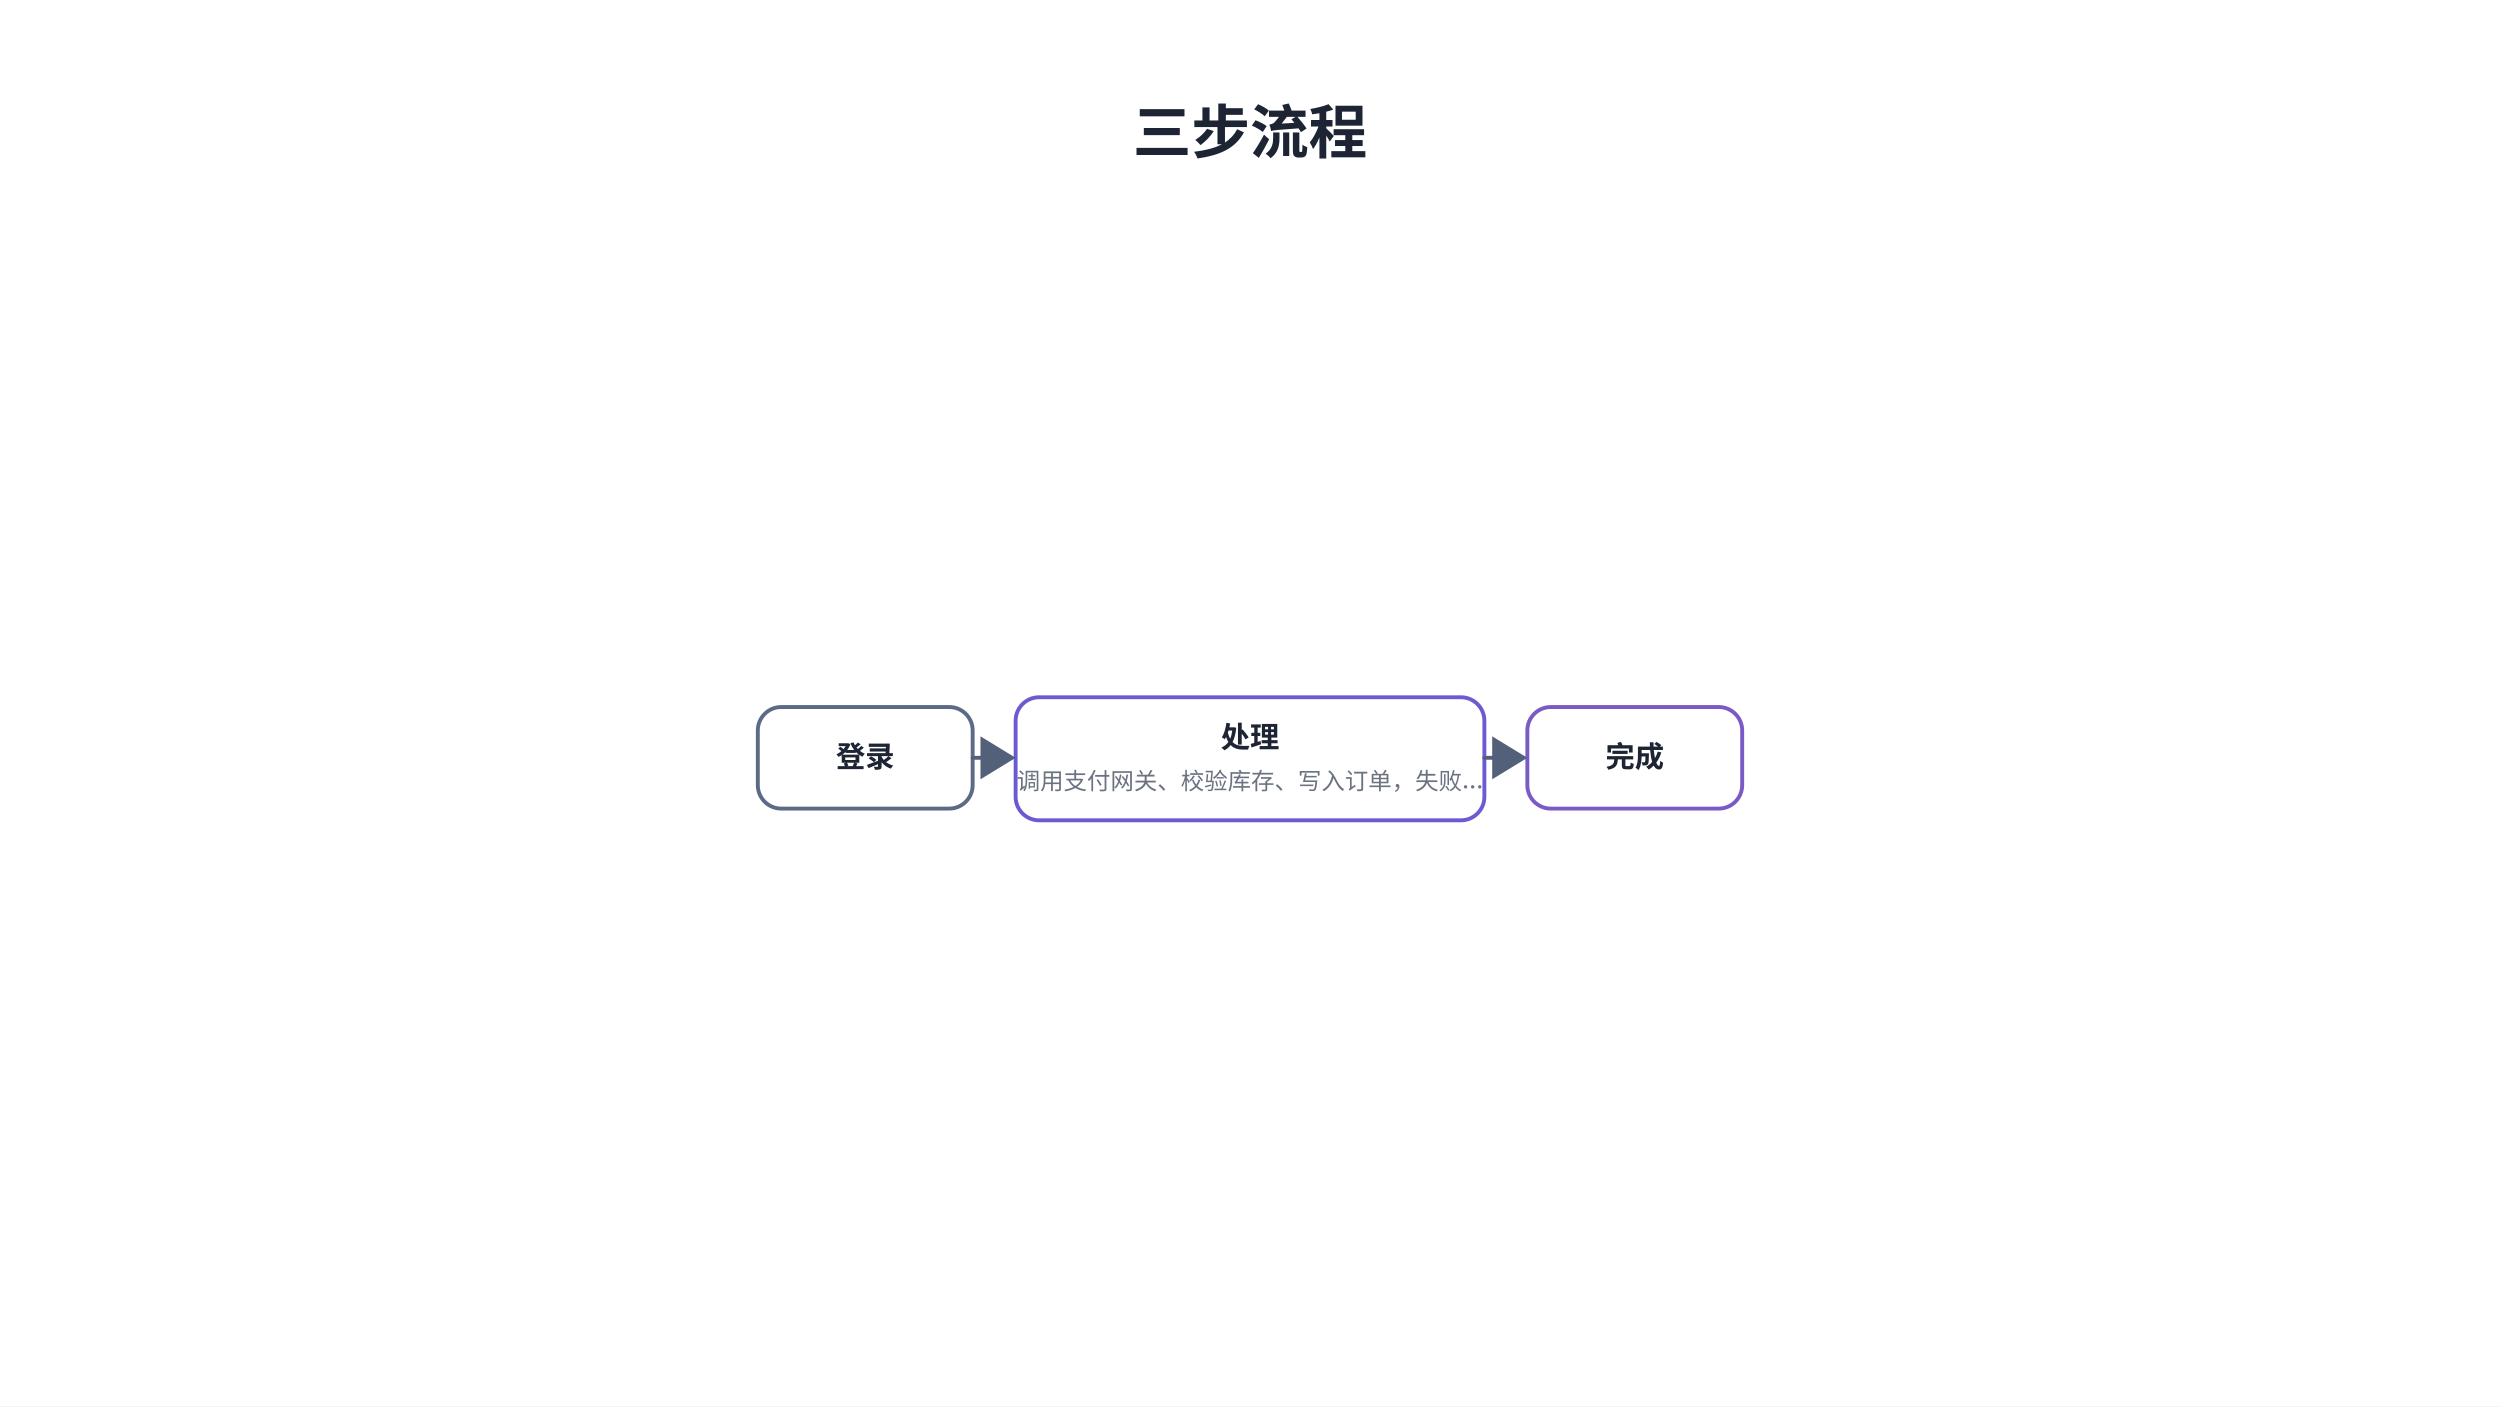
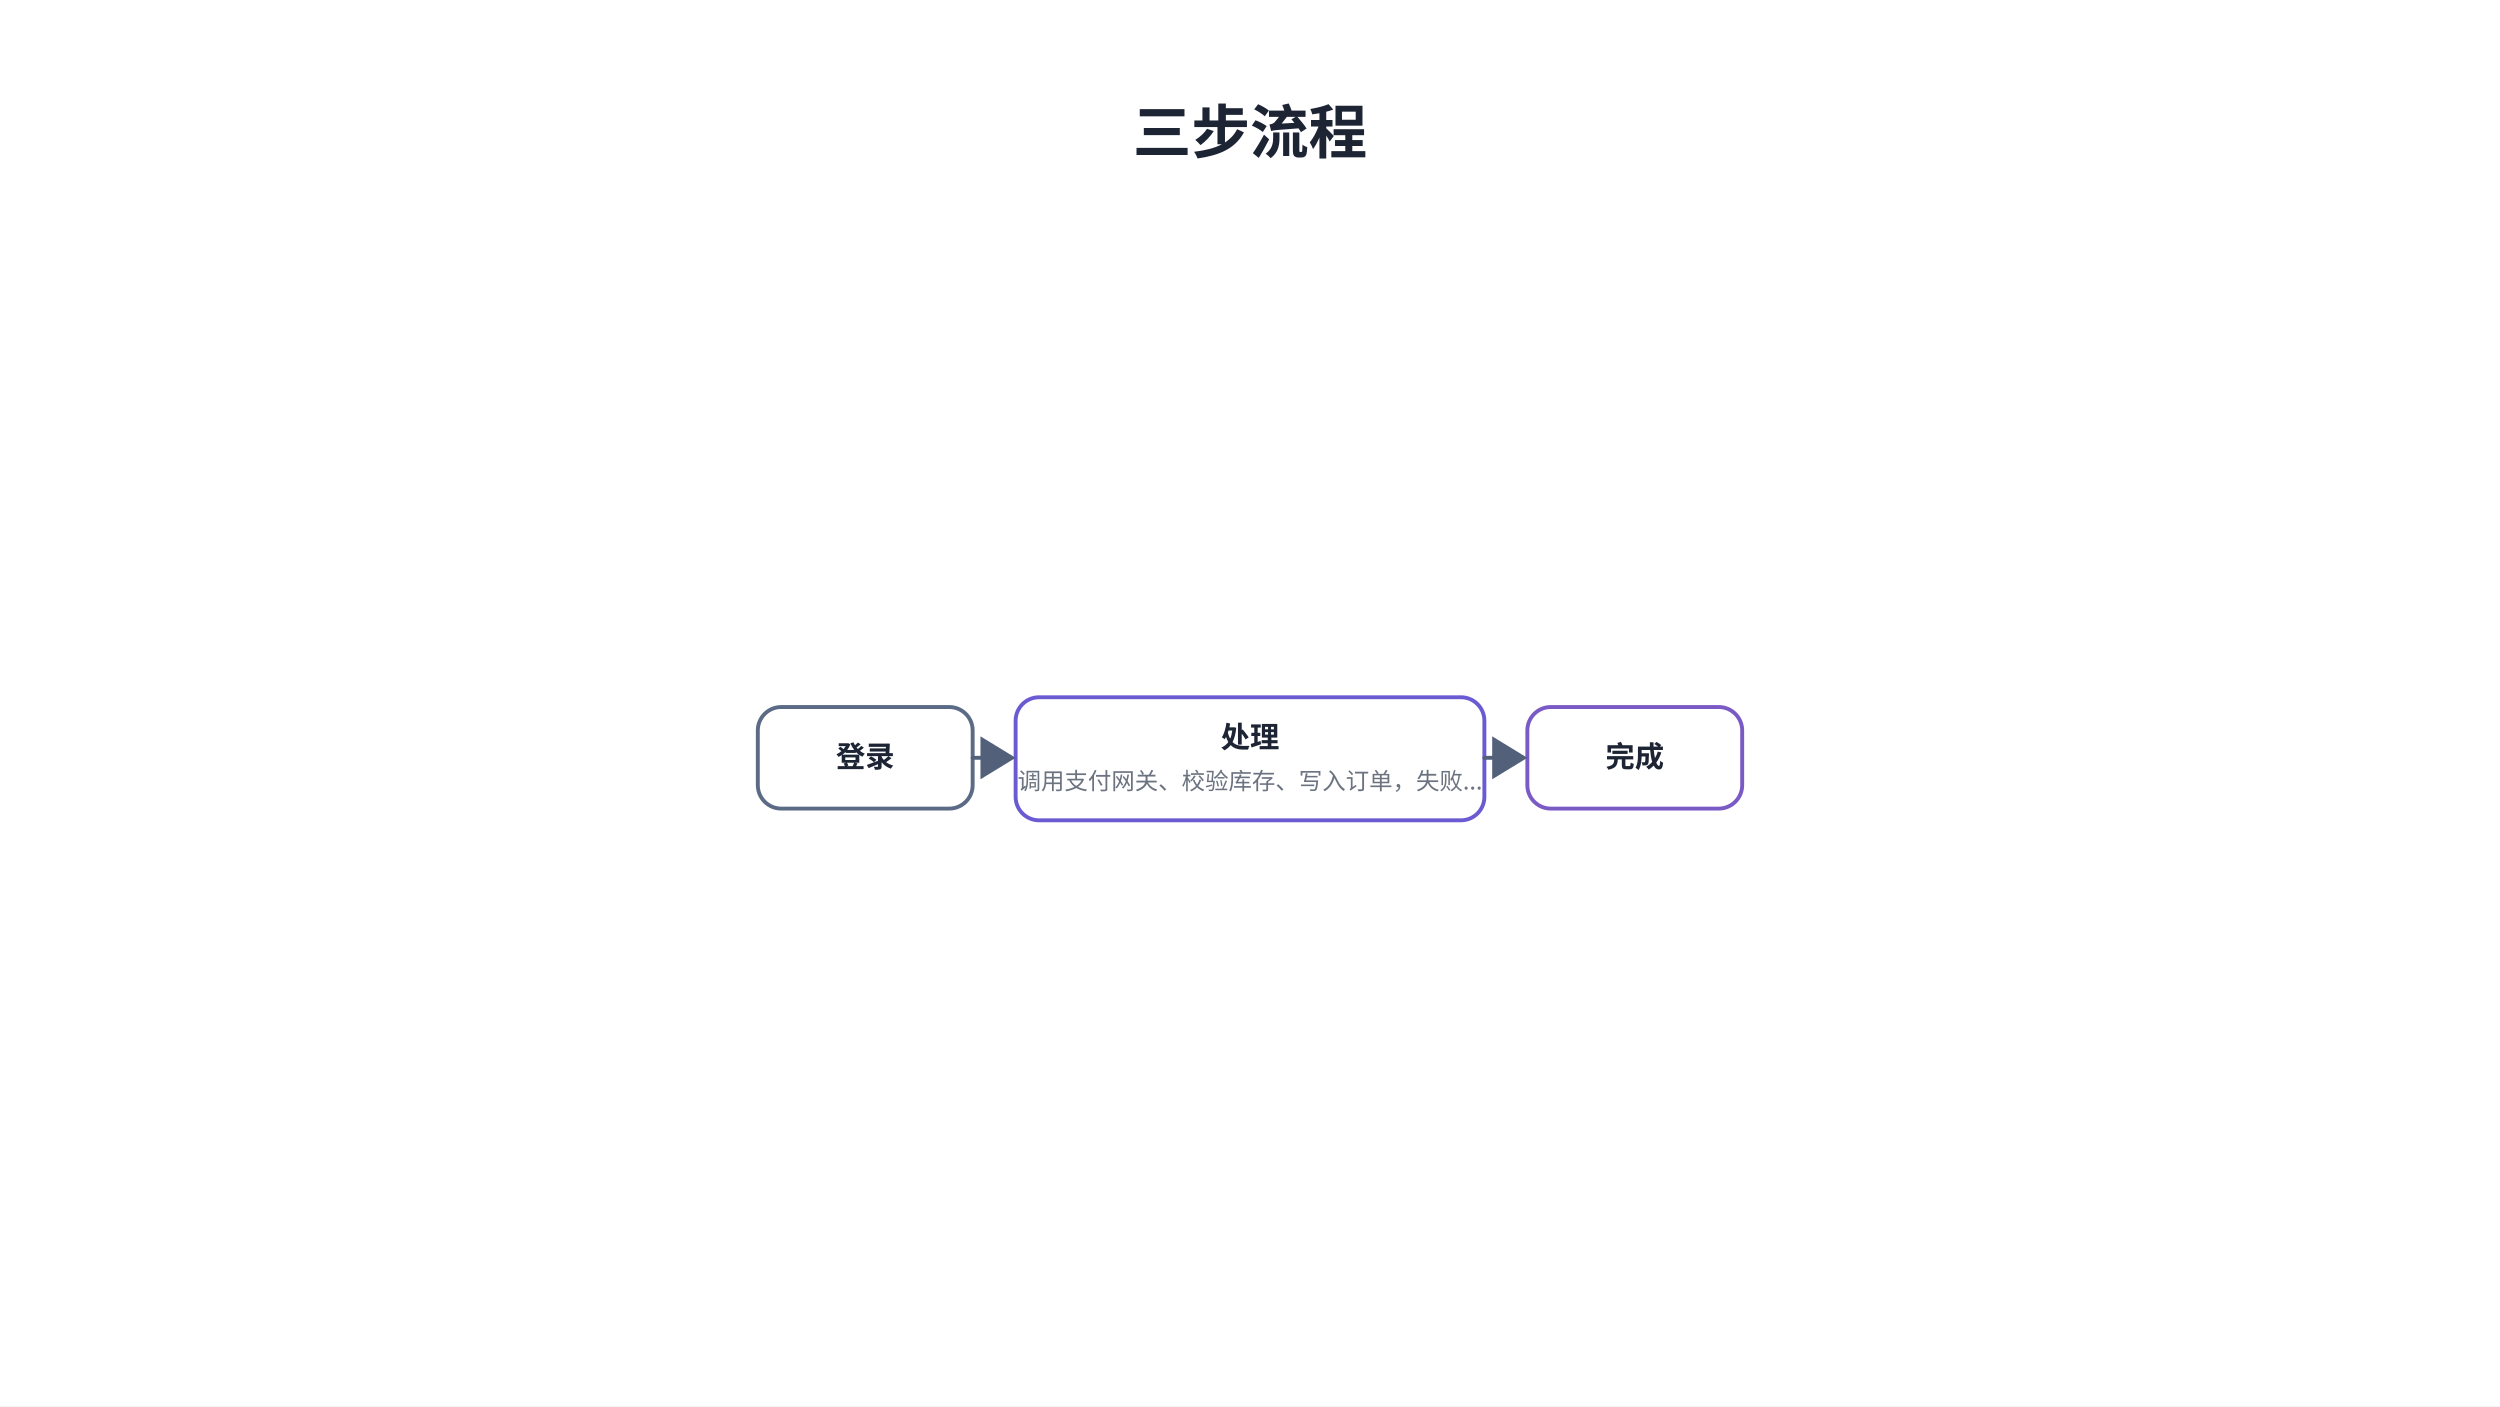
- <svg xmlns="http://www.w3.org/2000/svg" id="figure-svg" viewBox="0 0 1280 720" role="img" aria-labelledby="figure-title figure-desc">
+ <svg xmlns="http://www.w3.org/2000/svg" id="figure-svg" viewBox="0 0 1280 720" role="img" aria-labelledby="figure-title figure-desc" font-family="'Microsoft YaHei', 'Microsoft YaHei', '微软雅黑', 'PingFang SC', 'Noto Sans CJK SC', Inter, Arial, sans-serif">
  <rect width="1280" height="720" fill="#FFFFFF" />
-   <text data-node-id="figure-title-text" x="640" y="68" fill="#1D2433" font-size="30" font-weight="700" text-anchor="middle" dominant-baseline="middle" font-family="Inter, Roboto, Noto Sans CJK SC, Arial, sans-serif">
+   <text data-node-id="figure-title-text" x="640" y="68" fill="#1D2433" font-size="30" font-weight="700" text-anchor="middle" dominant-baseline="middle" font-family="'Microsoft YaHei', 'Microsoft YaHei', '微软雅黑', 'PingFang SC', 'Noto Sans CJK SC', Inter, Arial, sans-serif">
    <tspan x="640" y="68">三步流程</tspan>
  </text>
  <g data-node-id="login-group">
    <rect data-node-id="login-rect" x="388" y="362" width="110" height="52" rx="12" fill="#FFFFFF" stroke="#5B6B86" stroke-width="2" />
-     <text data-node-id="login-title" x="443" y="387.5" fill="#1D2433" font-size="15" font-weight="700" text-anchor="middle" dominant-baseline="middle" font-family="Inter, Roboto, Noto Sans CJK SC, Arial, sans-serif">
+     <text data-node-id="login-title" x="443" y="387.5" fill="#1D2433" font-size="15" font-weight="700" text-anchor="middle" dominant-baseline="middle" font-family="'Microsoft YaHei', 'Microsoft YaHei', '微软雅黑', 'PingFang SC', 'Noto Sans CJK SC', Inter, Arial, sans-serif">
      <tspan x="443" y="387.5">登录</tspan>
    </text>
  </g>
  <g data-node-id="process-group">
    <rect data-node-id="process-rect" x="520" y="357" width="240" height="63" rx="12" fill="#FFFFFF" stroke="#6B5BD2" stroke-width="2" />
-     <text data-node-id="process-title" x="640" y="377.5" fill="#1D2433" font-size="15" font-weight="700" text-anchor="middle" dominant-baseline="middle" font-family="Inter, Roboto, Noto Sans CJK SC, Arial, sans-serif">
+     <text data-node-id="process-title" x="640" y="377.5" fill="#1D2433" font-size="15" font-weight="700" text-anchor="middle" dominant-baseline="middle" font-family="'Microsoft YaHei', 'Microsoft YaHei', '微软雅黑', 'PingFang SC', 'Noto Sans CJK SC', Inter, Arial, sans-serif">
      <tspan x="640" y="377.5">处理</tspan>
    </text>
-     <text data-node-id="process-detail" x="640" y="400" fill="#6B7280" font-size="12" font-weight="500" text-anchor="middle" dominant-baseline="middle" font-family="Inter, Roboto, Noto Sans CJK SC, Arial, sans-serif">
+     <text data-node-id="process-detail" x="640" y="400" fill="#6B7280" font-size="12" font-weight="500" text-anchor="middle" dominant-baseline="middle" font-family="'Microsoft YaHei', 'Microsoft YaHei', '微软雅黑', 'PingFang SC', 'Noto Sans CJK SC', Inter, Arial, sans-serif">
      <tspan x="640" y="400">调用支付网关、校验库存、写入订单，失败...</tspan>
    </text>
  </g>
  <g data-node-id="done-group">
    <rect data-node-id="done-rect" x="782" y="362" width="110" height="52" rx="12" fill="#FFFFFF" stroke="#7A5AC4" stroke-width="2" />
-     <text data-node-id="done-title" x="837" y="387.5" fill="#1D2433" font-size="15" font-weight="700" text-anchor="middle" dominant-baseline="middle" font-family="Inter, Roboto, Noto Sans CJK SC, Arial, sans-serif">
+     <text data-node-id="done-title" x="837" y="387.5" fill="#1D2433" font-size="15" font-weight="700" text-anchor="middle" dominant-baseline="middle" font-family="'Microsoft YaHei', 'Microsoft YaHei', '微软雅黑', 'PingFang SC', 'Noto Sans CJK SC', Inter, Arial, sans-serif">
      <tspan x="837" y="387.5">完成</tspan>
    </text>
  </g>
  <g data-node-id="edge-0-head">
    <line x1="498" y1="388" x2="506" y2="388" stroke="#52607A" stroke-width="2" stroke-linecap="round" />
    <polygon points="520,388 502,399 502,377" fill="#52607A" />
  </g>
  <g data-node-id="edge-1-head">
    <line x1="760" y1="388" x2="768" y2="388" stroke="#52607A" stroke-width="2" stroke-linecap="round" />
    <polygon points="782,388 764,399 764,377" fill="#52607A" />
  </g>
</svg>
